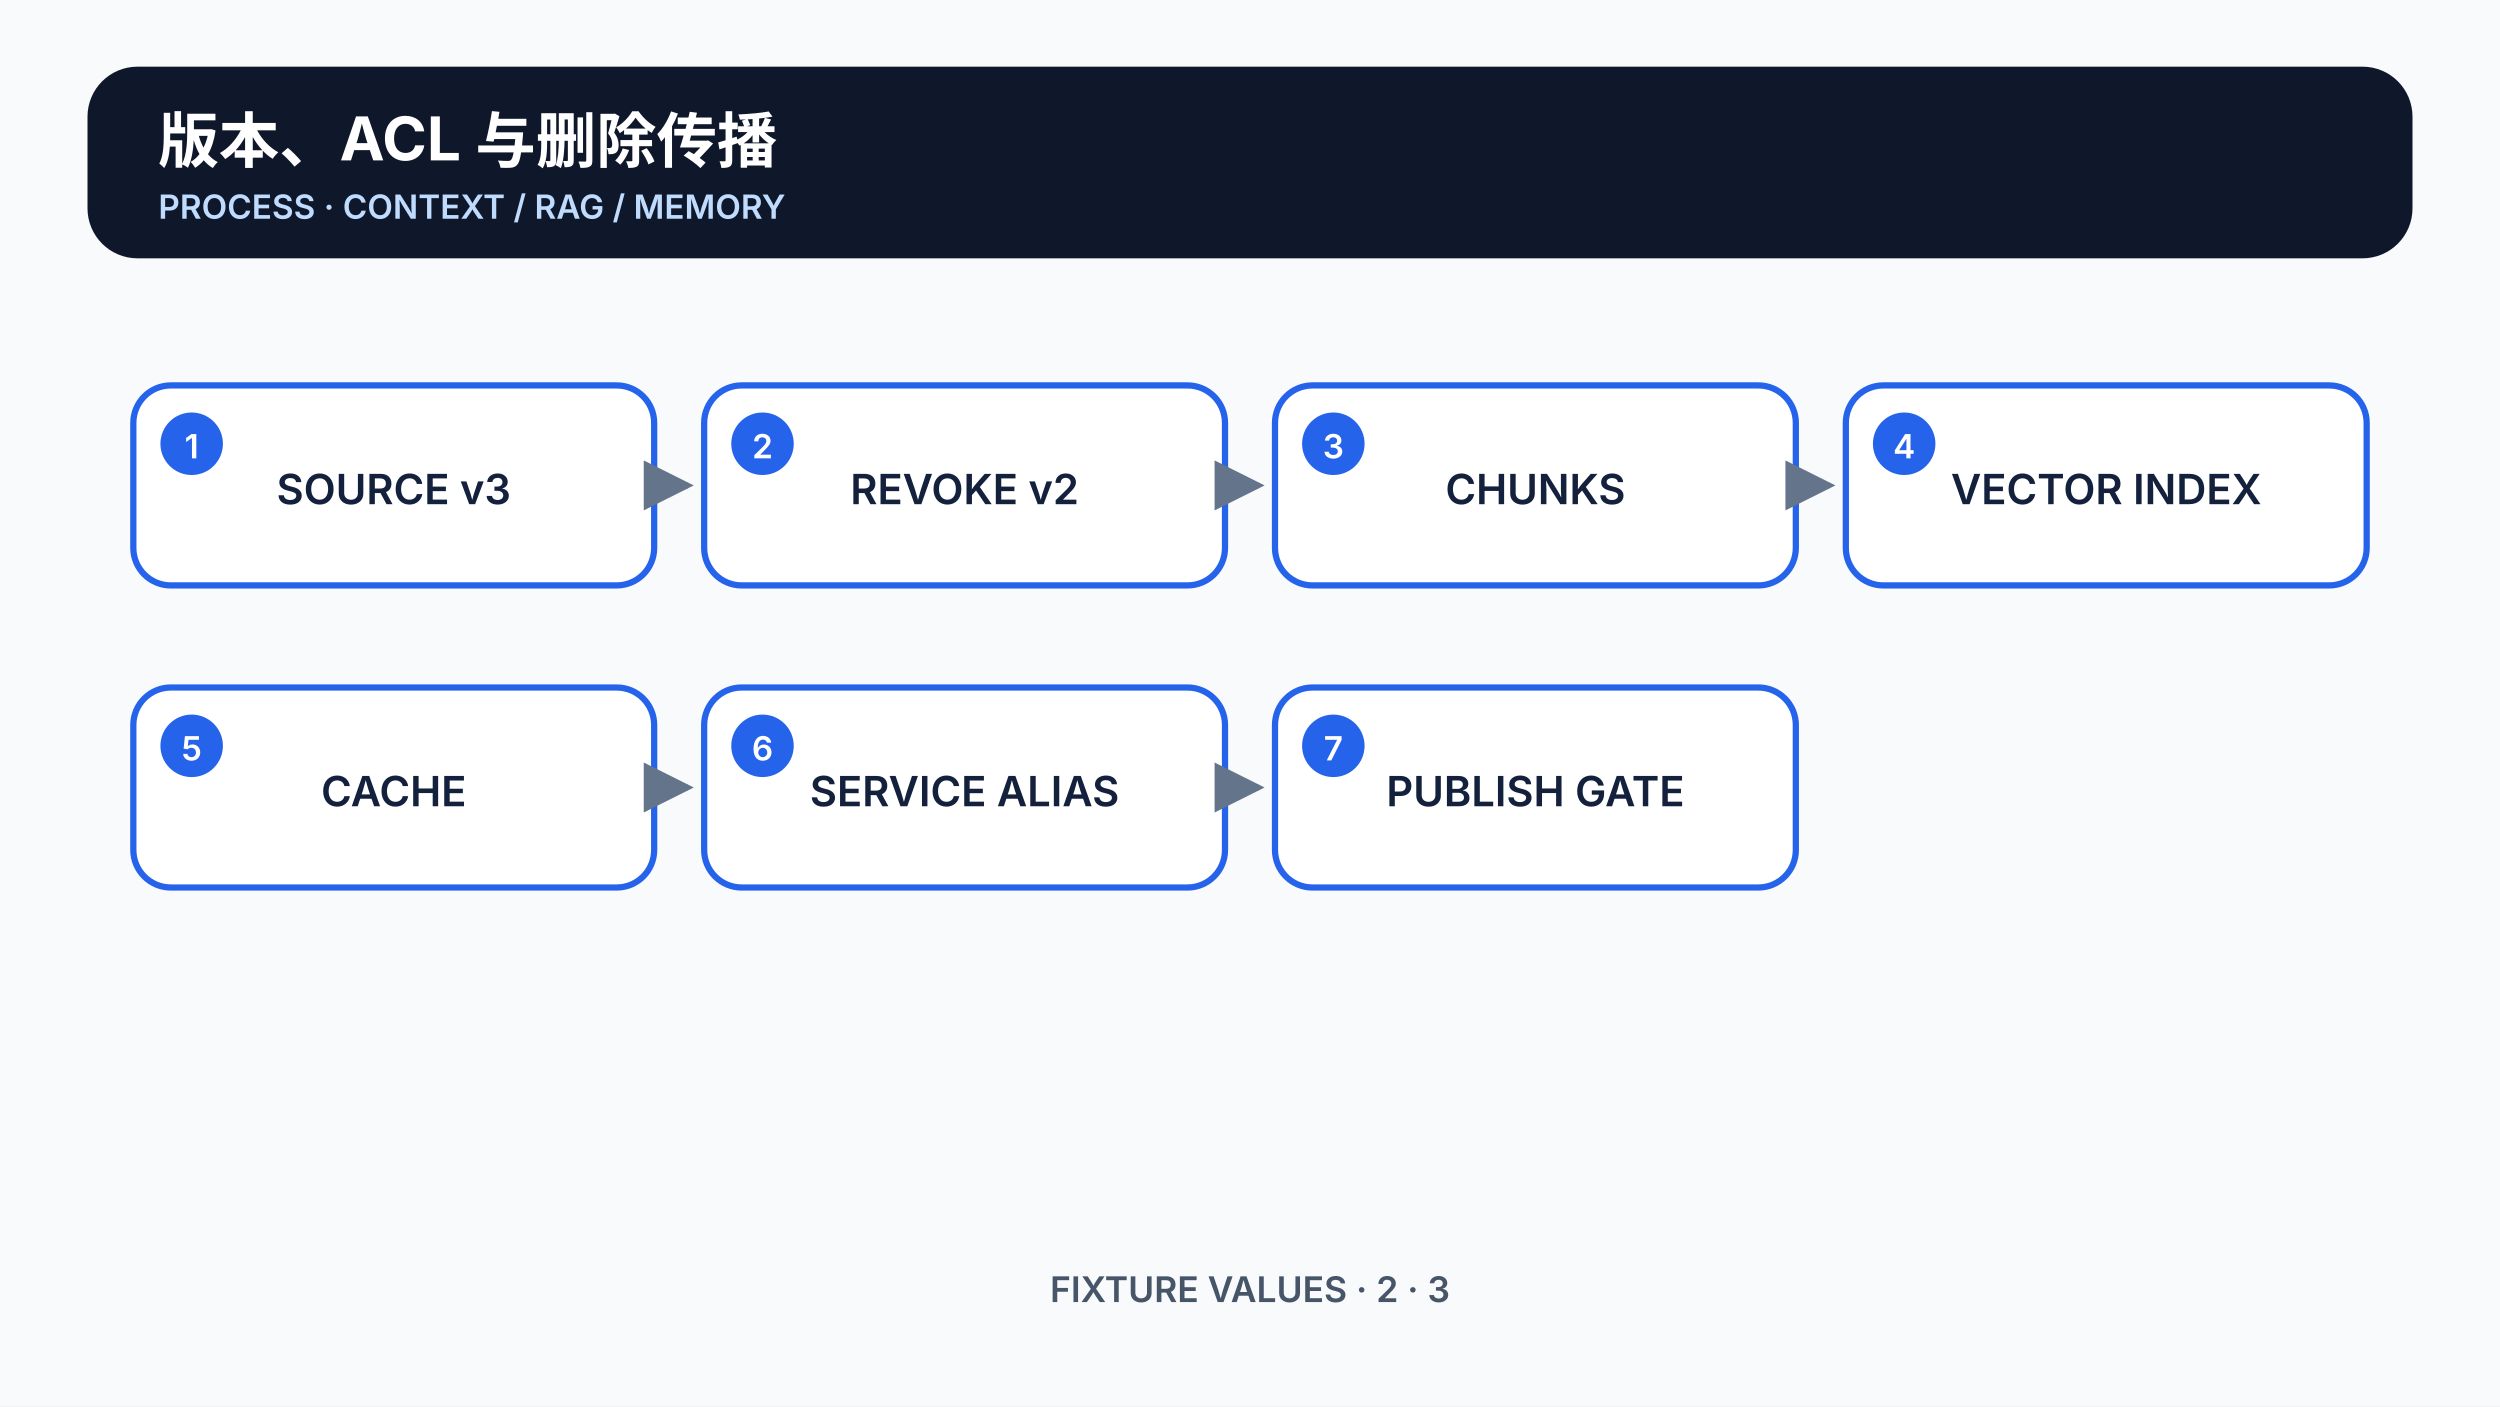
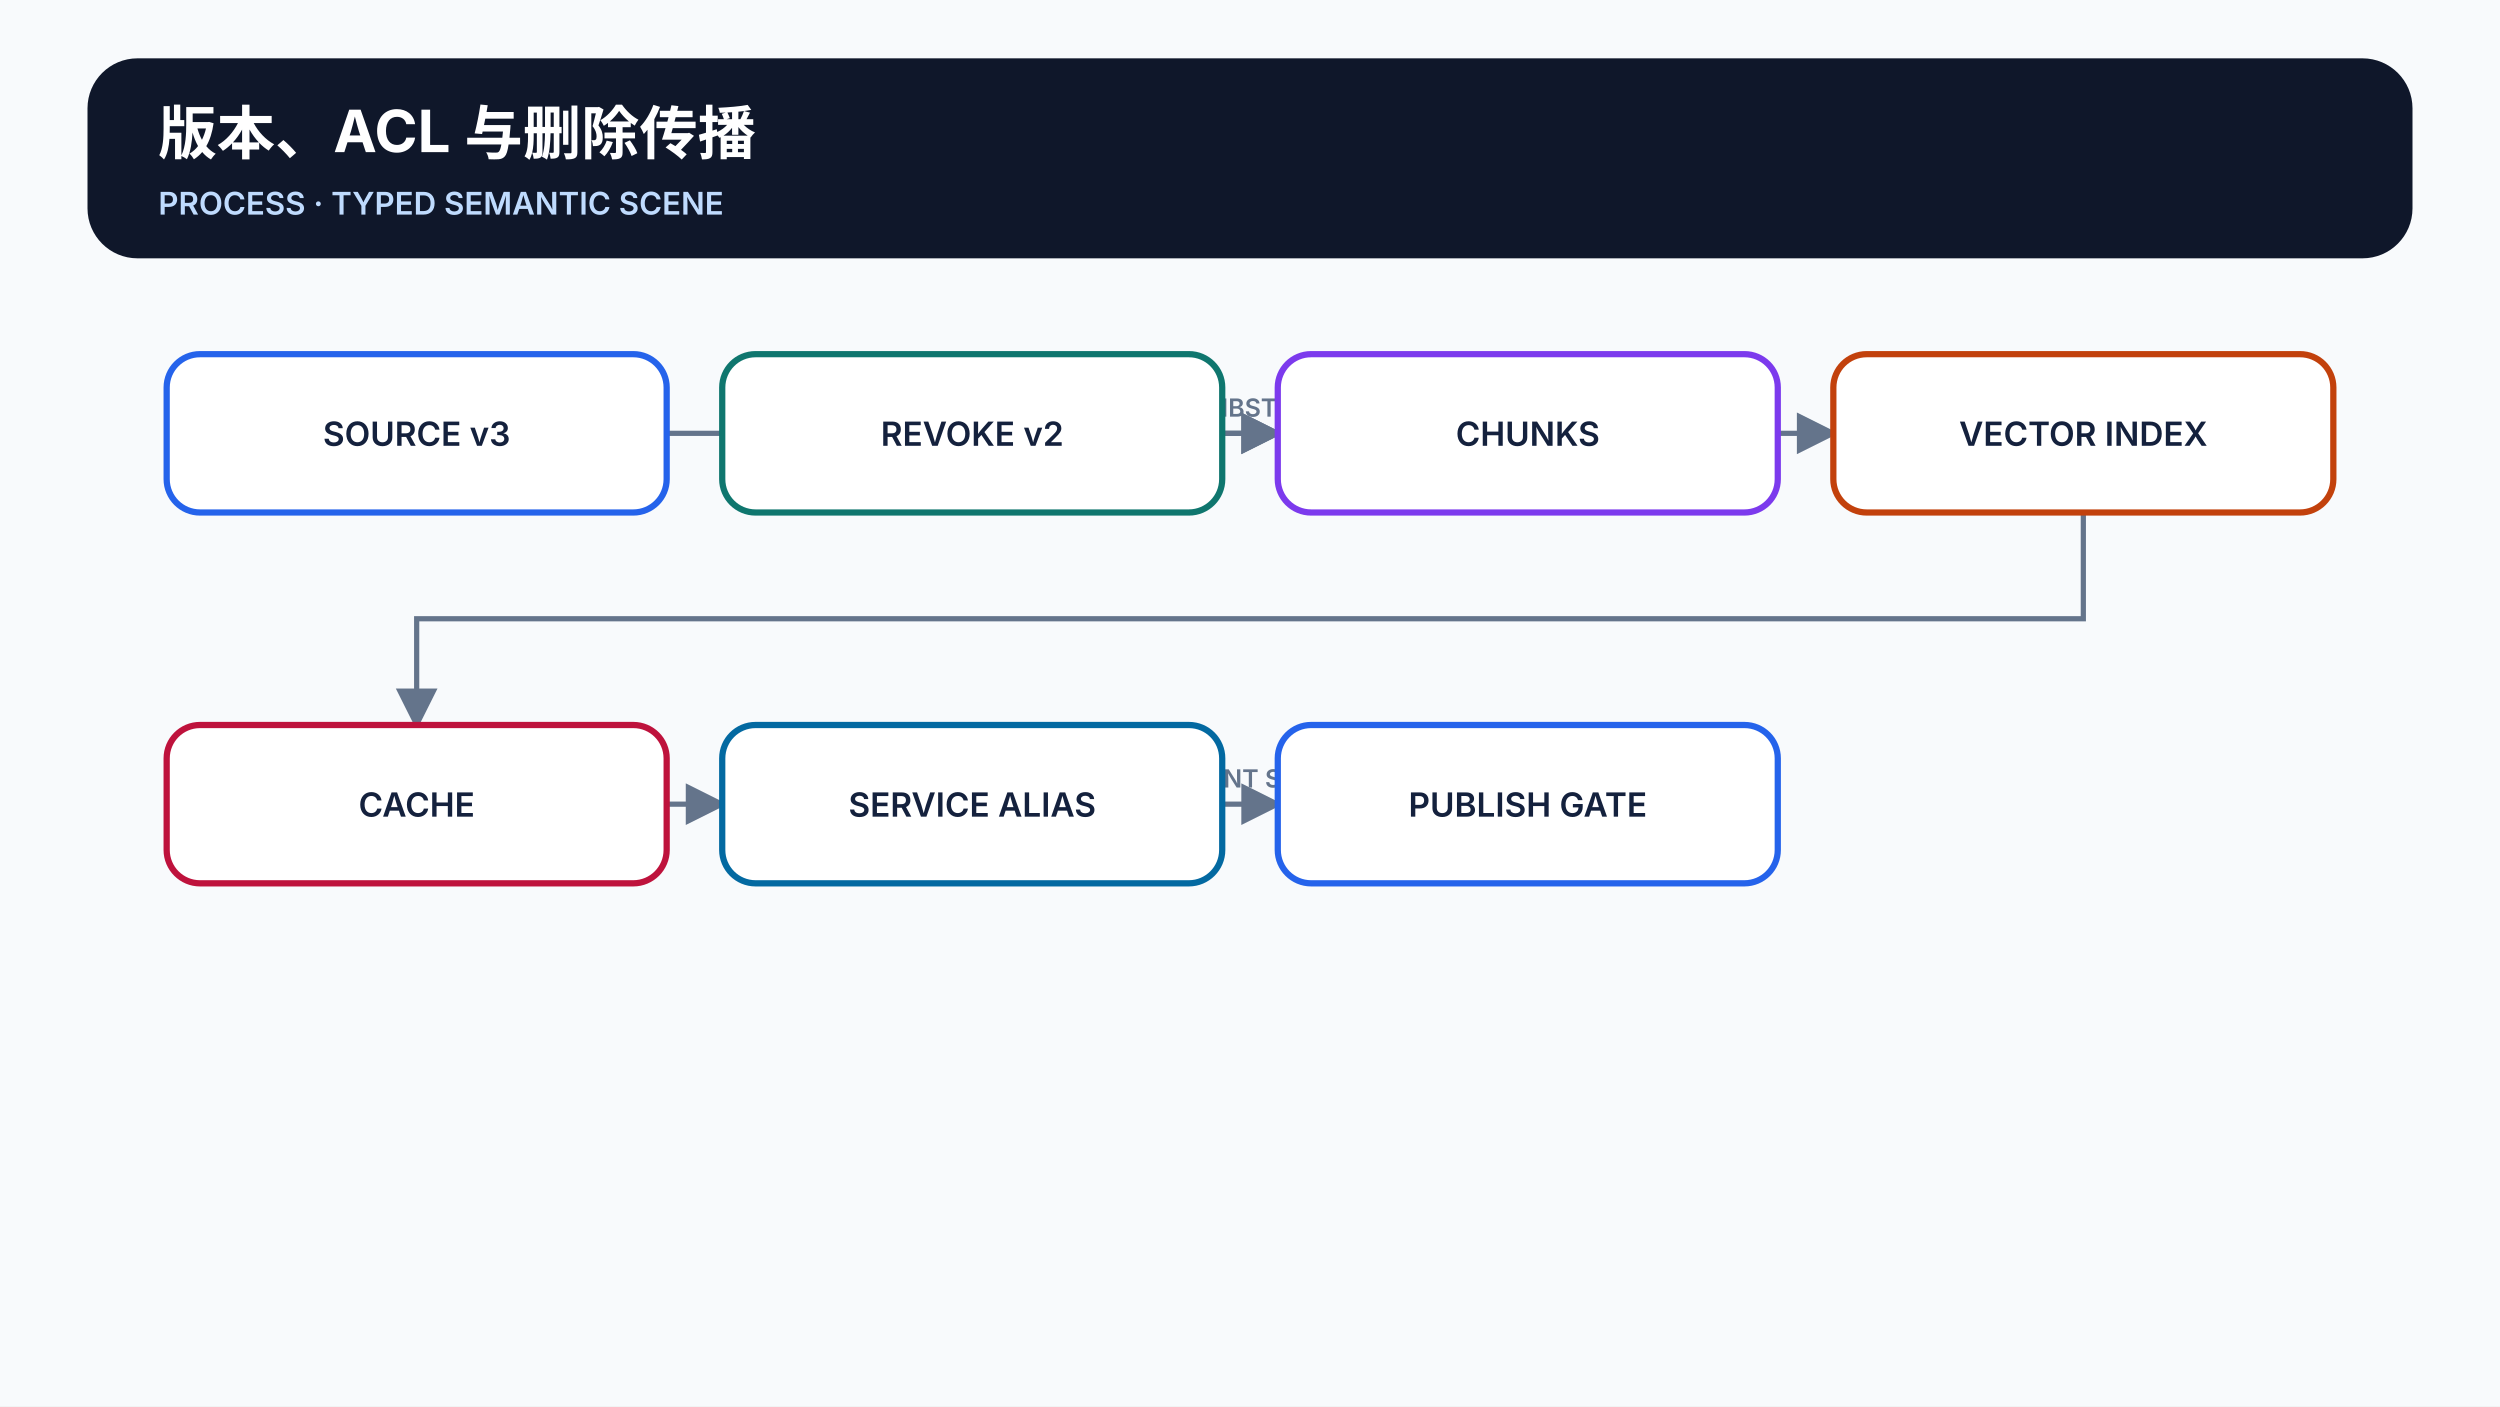
<svg xmlns="http://www.w3.org/2000/svg" width="1200" height="675" viewBox="0 0 1200 675" role="img" aria-labelledby="visual-context-04-version-acl-delete-title visual-context-04-version-acl-delete-desc">
  <defs>
-     <marker id="arrow" markerWidth="8" markerHeight="8" refX="7" refY="4" orient="auto">
+     <marker id="visual-context-04-version-acl-delete-arrow" markerWidth="8" markerHeight="8" refX="7" refY="4" orient="auto">
      <path d="M0 0 L8 4 L0 8 Z" fill="#64748b" />
    </marker>
  </defs>
  <rect x="0" y="0" width="1200" height="675" fill="#f8fafc" />
-   <rect x="42" y="32" width="1116" height="92" rx="24" fill="#0f172a" />
-   <text x="76" y="78" font-family="Inter, Arial, sans-serif" font-size="29" font-weight="700" fill="#ffffff">版本、ACL 与删除传播</text>
-   <text x="76" y="105" font-family="Inter, Arial, sans-serif" font-size="16" font-weight="600" fill="#bfdbfe">PROCESS · CONTEXT / RAG / MEMORY</text>
-   <rect x="64" y="185" width="250" height="96" rx="18" fill="#ffffff" stroke="#2563eb" stroke-width="3" />
-   <circle cx="92" cy="213" r="15" fill="#2563eb" />
-   <text x="92" y="220" font-family="Inter, Arial, sans-serif" font-size="16" font-weight="600" fill="#ffffff" text-anchor="middle">1</text>
-   <text x="189" y="242" font-family="Inter, Arial, sans-serif" font-size="20" font-weight="600" fill="#14213d" text-anchor="middle">SOURCE v3</text>
-   <rect x="338" y="185" width="250" height="96" rx="18" fill="#ffffff" stroke="#2563eb" stroke-width="3" />
-   <circle cx="366" cy="213" r="15" fill="#2563eb" />
-   <text x="366" y="220" font-family="Inter, Arial, sans-serif" font-size="16" font-weight="600" fill="#ffffff" text-anchor="middle">2</text>
-   <text x="463" y="242" font-family="Inter, Arial, sans-serif" font-size="20" font-weight="600" fill="#14213d" text-anchor="middle">REVOKE v2</text>
-   <line x1="321" y1="233" x2="330" y2="233" stroke="#64748b" stroke-width="3" marker-end="url(#arrow)" />
-   <rect x="612" y="185" width="250" height="96" rx="18" fill="#ffffff" stroke="#2563eb" stroke-width="3" />
-   <circle cx="640" cy="213" r="15" fill="#2563eb" />
-   <text x="640" y="220" font-family="Inter, Arial, sans-serif" font-size="16" font-weight="600" fill="#ffffff" text-anchor="middle">3</text>
-   <text x="737" y="242" font-family="Inter, Arial, sans-serif" font-size="20" font-weight="600" fill="#14213d" text-anchor="middle">CHUNKS</text>
-   <line x1="595" y1="233" x2="604" y2="233" stroke="#64748b" stroke-width="3" marker-end="url(#arrow)" />
-   <rect x="886" y="185" width="250" height="96" rx="18" fill="#ffffff" stroke="#2563eb" stroke-width="3" />
-   <circle cx="914" cy="213" r="15" fill="#2563eb" />
-   <text x="914" y="220" font-family="Inter, Arial, sans-serif" font-size="16" font-weight="600" fill="#ffffff" text-anchor="middle">4</text>
-   <text x="1011" y="242" font-family="Inter, Arial, sans-serif" font-size="20" font-weight="600" fill="#14213d" text-anchor="middle">VECTOR INDEX</text>
-   <line x1="869" y1="233" x2="878" y2="233" stroke="#64748b" stroke-width="3" marker-end="url(#arrow)" />
-   <rect x="64" y="330" width="250" height="96" rx="18" fill="#ffffff" stroke="#2563eb" stroke-width="3" />
-   <circle cx="92" cy="358" r="15" fill="#2563eb" />
-   <text x="92" y="365" font-family="Inter, Arial, sans-serif" font-size="16" font-weight="600" fill="#ffffff" text-anchor="middle">5</text>
-   <text x="189" y="387" font-family="Inter, Arial, sans-serif" font-size="20" font-weight="600" fill="#14213d" text-anchor="middle">CACHE</text>
-   <rect x="338" y="330" width="250" height="96" rx="18" fill="#ffffff" stroke="#2563eb" stroke-width="3" />
-   <circle cx="366" cy="358" r="15" fill="#2563eb" />
-   <text x="366" y="365" font-family="Inter, Arial, sans-serif" font-size="16" font-weight="600" fill="#ffffff" text-anchor="middle">6</text>
-   <text x="463" y="387" font-family="Inter, Arial, sans-serif" font-size="20" font-weight="600" fill="#14213d" text-anchor="middle">SERVICE ALIAS</text>
-   <line x1="321" y1="378" x2="330" y2="378" stroke="#64748b" stroke-width="3" marker-end="url(#arrow)" />
-   <rect x="612" y="330" width="250" height="96" rx="18" fill="#ffffff" stroke="#2563eb" stroke-width="3" />
-   <circle cx="640" cy="358" r="15" fill="#2563eb" />
-   <text x="640" y="365" font-family="Inter, Arial, sans-serif" font-size="16" font-weight="600" fill="#ffffff" text-anchor="middle">7</text>
-   <text x="737" y="387" font-family="Inter, Arial, sans-serif" font-size="20" font-weight="600" fill="#14213d" text-anchor="middle">PUBLISH GATE</text>
-   <line x1="595" y1="378" x2="604" y2="378" stroke="#64748b" stroke-width="3" marker-end="url(#arrow)" />
-   <text x="600" y="625" font-family="Inter, Arial, sans-serif" font-size="17" font-weight="600" fill="#475569" text-anchor="middle">FIXTURE VALUES · 2 · 3</text>
+   <rect x="42" y="28" width="1116" height="96" rx="24" fill="#0f172a" />
+   <text x="76" y="74" font-family="Inter, Arial, sans-serif" font-size="28" font-weight="700" fill="#ffffff" text-anchor="start">版本、ACL 与删除传播</text>
+   <text x="76" y="103" font-family="Inter, Arial, sans-serif" font-size="15" font-weight="600" fill="#bfdbfe" text-anchor="start">PROCESS · TYPED SEMANTIC SCENE</text>
+   <polyline id="visual-context-04-version-acl-delete-edge-v3-chunks" data-edge="v3-chunks" data-from="source-v3" data-to="chunks" points="320,208 613.333,208" fill="none" stroke="#64748b" stroke-width="2.5" marker-end="url(#visual-context-04-version-acl-delete-arrow)" />
+   <text x="466.667" y="200" font-family="Inter, Arial, sans-serif" font-size="12" font-weight="600" fill="#64748b" text-anchor="middle">VERSION + ACL</text>
+   <polyline id="visual-context-04-version-acl-delete-edge-v2-chunks" data-edge="v2-chunks" data-from="revoke-v2" data-to="chunks" points="586.667,208 613.333,208" fill="none" stroke="#64748b" stroke-width="2.5" marker-end="url(#visual-context-04-version-acl-delete-arrow)" />
+   <text x="600" y="200" font-family="Inter, Arial, sans-serif" font-size="12" font-weight="600" fill="#64748b" text-anchor="middle">TOMBSTONE</text>
+   <polyline id="visual-context-04-version-acl-delete-edge-chunks-index" data-edge="chunks-index" data-from="chunks" data-to="index" points="853.333,208 880,208" fill="none" stroke="#64748b" stroke-width="2.5" marker-end="url(#visual-context-04-version-acl-delete-arrow)" />
+   <polyline id="visual-context-04-version-acl-delete-edge-index-cache" data-edge="index-cache" data-from="index" data-to="cache" points="1000,246 1000,297 200,297 200,348" fill="none" stroke="#64748b" stroke-width="2.5" marker-end="url(#visual-context-04-version-acl-delete-arrow)" />
+   <polyline id="visual-context-04-version-acl-delete-edge-cache-alias" data-edge="cache-alias" data-from="cache" data-to="alias" points="320,386 346.667,386" fill="none" stroke="#64748b" stroke-width="2.5" marker-end="url(#visual-context-04-version-acl-delete-arrow)" />
+   <polyline id="visual-context-04-version-acl-delete-edge-alias-gate" data-edge="alias-gate" data-from="alias" data-to="gate" points="586.667,386 613.333,386" fill="none" stroke="#64748b" stroke-width="2.5" marker-end="url(#visual-context-04-version-acl-delete-arrow)" />
+   <text x="600" y="378" font-family="Inter, Arial, sans-serif" font-size="12" font-weight="600" fill="#64748b" text-anchor="middle">CONSISTENT SNAPSHOT</text>
+   <g id="visual-context-04-version-acl-delete-node-source-v3" data-node="source-v3">
+     <rect x="80" y="170" width="240" height="76" rx="16" fill="#ffffff" stroke="#2563eb" stroke-width="3" />
+     <text x="200" y="214" font-family="Inter, Arial, sans-serif" font-size="16" font-weight="600" fill="#14213d" text-anchor="middle">SOURCE v3</text>
+   </g>
+   <g id="visual-context-04-version-acl-delete-node-revoke-v2" data-node="revoke-v2">
+     <rect x="346.667" y="170" width="240" height="76" rx="16" fill="#ffffff" stroke="#0f766e" stroke-width="3" />
+     <text x="466.667" y="214" font-family="Inter, Arial, sans-serif" font-size="16" font-weight="600" fill="#14213d" text-anchor="middle">REVOKE v2</text>
+   </g>
+   <g id="visual-context-04-version-acl-delete-node-chunks" data-node="chunks">
+     <rect x="613.333" y="170" width="240" height="76" rx="16" fill="#ffffff" stroke="#7c3aed" stroke-width="3" />
+     <text x="733.333" y="214" font-family="Inter, Arial, sans-serif" font-size="16" font-weight="600" fill="#14213d" text-anchor="middle">CHUNKS</text>
+   </g>
+   <g id="visual-context-04-version-acl-delete-node-index" data-node="index">
+     <rect x="880" y="170" width="240" height="76" rx="16" fill="#ffffff" stroke="#c2410c" stroke-width="3" />
+     <text x="1000" y="214" font-family="Inter, Arial, sans-serif" font-size="16" font-weight="600" fill="#14213d" text-anchor="middle">VECTOR INDEX</text>
+   </g>
+   <g id="visual-context-04-version-acl-delete-node-cache" data-node="cache">
+     <rect x="80" y="348" width="240" height="76" rx="16" fill="#ffffff" stroke="#be123c" stroke-width="3" />
+     <text x="200" y="392" font-family="Inter, Arial, sans-serif" font-size="16" font-weight="600" fill="#14213d" text-anchor="middle">CACHE</text>
+   </g>
+   <g id="visual-context-04-version-acl-delete-node-alias" data-node="alias">
+     <rect x="346.667" y="348" width="240" height="76" rx="16" fill="#ffffff" stroke="#0369a1" stroke-width="3" />
+     <text x="466.667" y="392" font-family="Inter, Arial, sans-serif" font-size="16" font-weight="600" fill="#14213d" text-anchor="middle">SERVICE ALIAS</text>
+   </g>
+   <g id="visual-context-04-version-acl-delete-node-gate" data-node="gate">
+     <rect x="613.333" y="348" width="240" height="76" rx="16" fill="#ffffff" stroke="#2563eb" stroke-width="3" />
+     <text x="733.333" y="392" font-family="Inter, Arial, sans-serif" font-size="16" font-weight="600" fill="#14213d" text-anchor="middle">PUBLISH GATE</text>
+   </g>
</svg>
